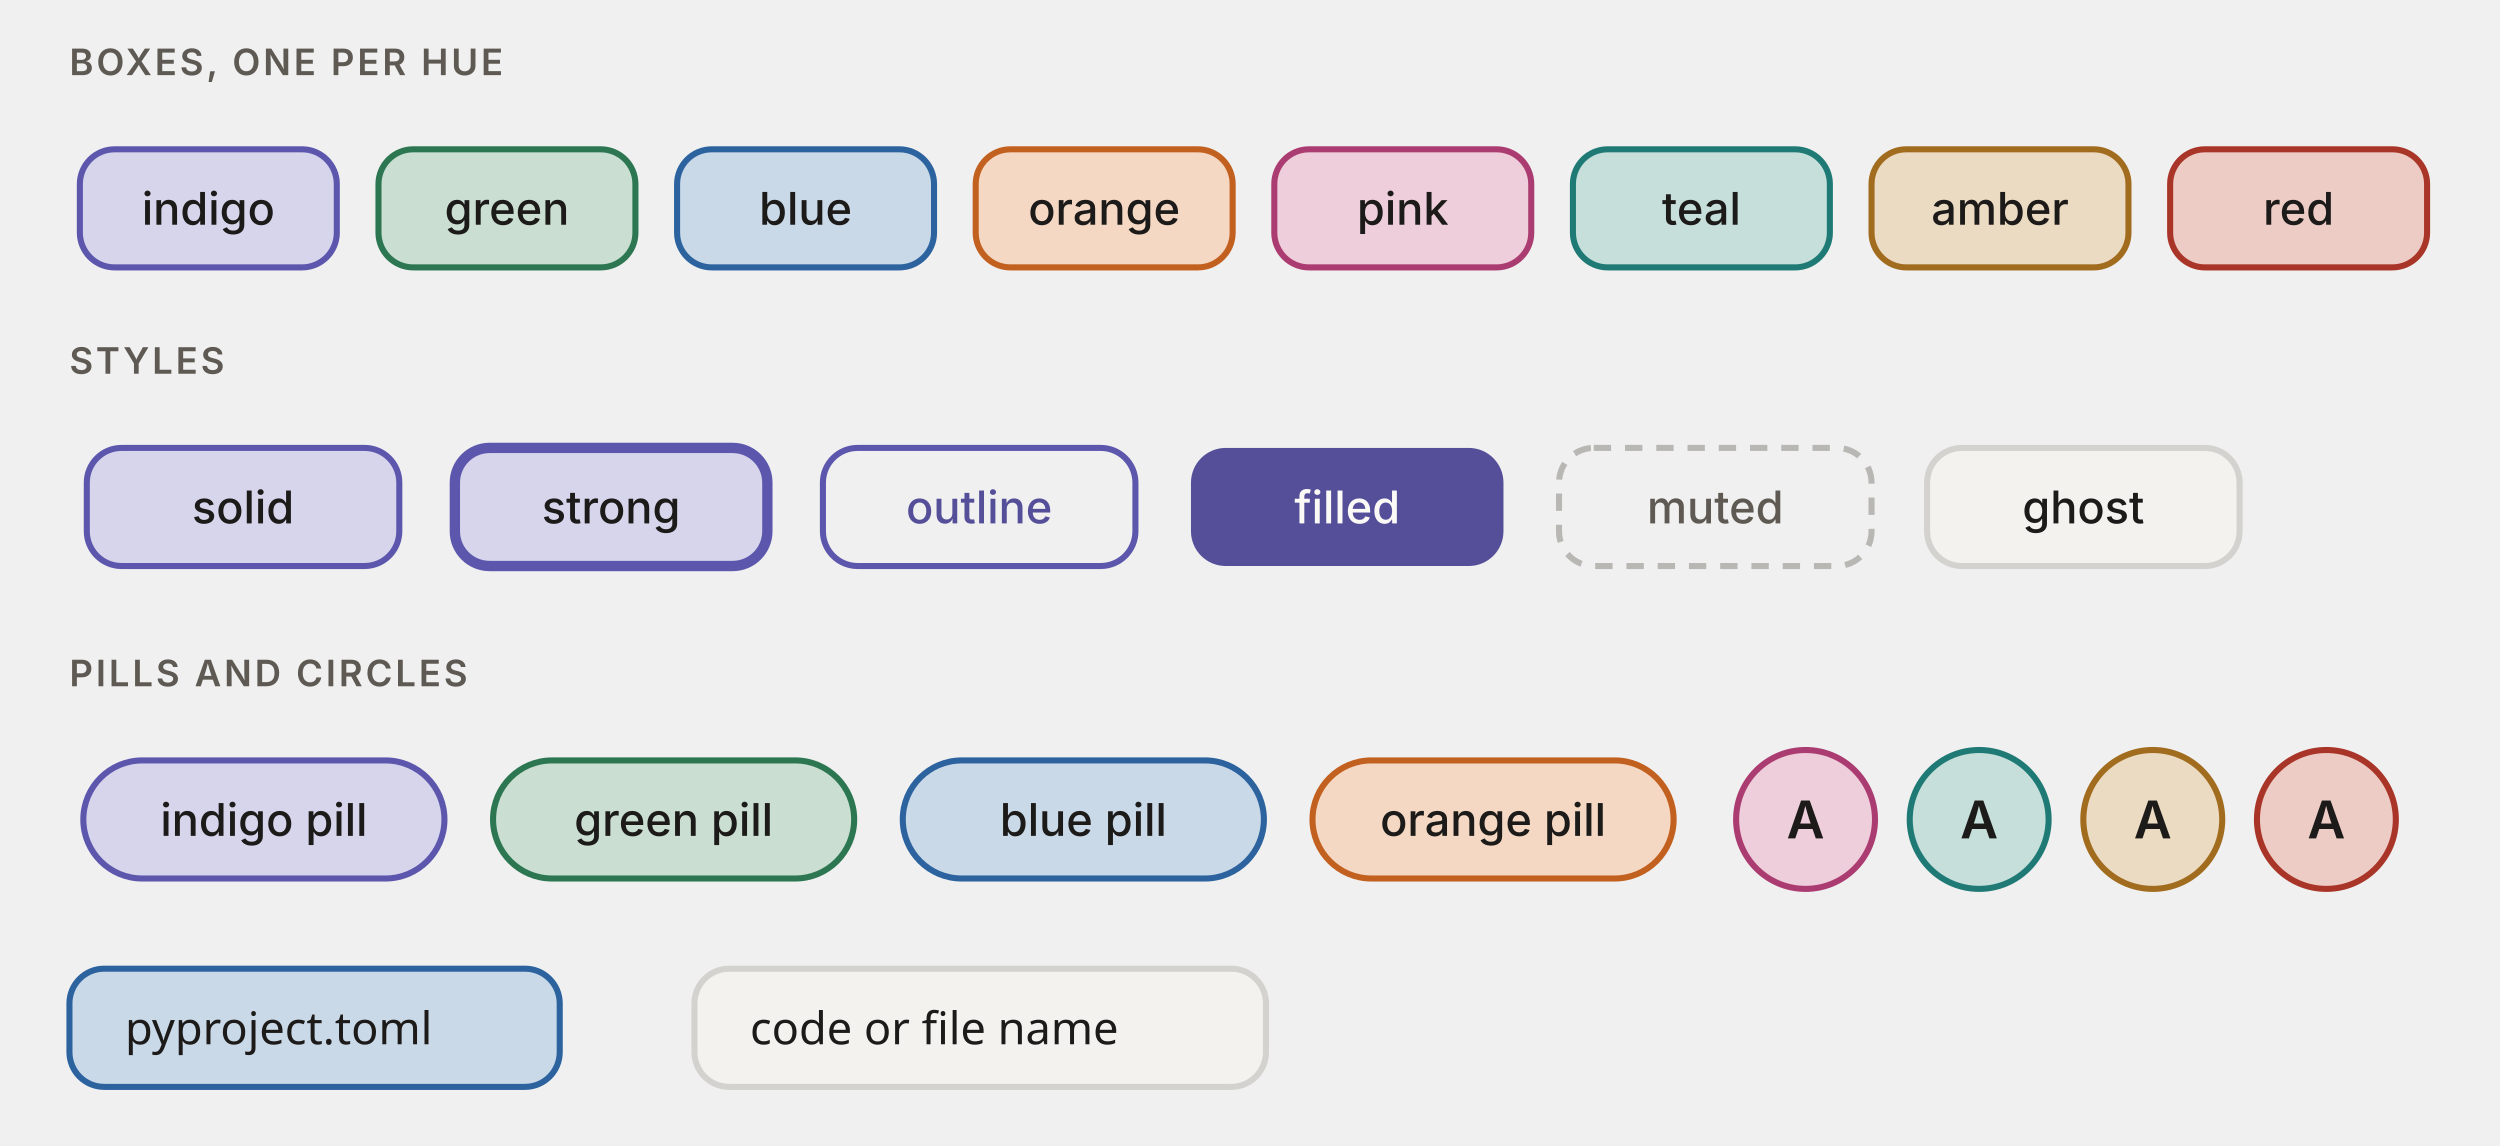
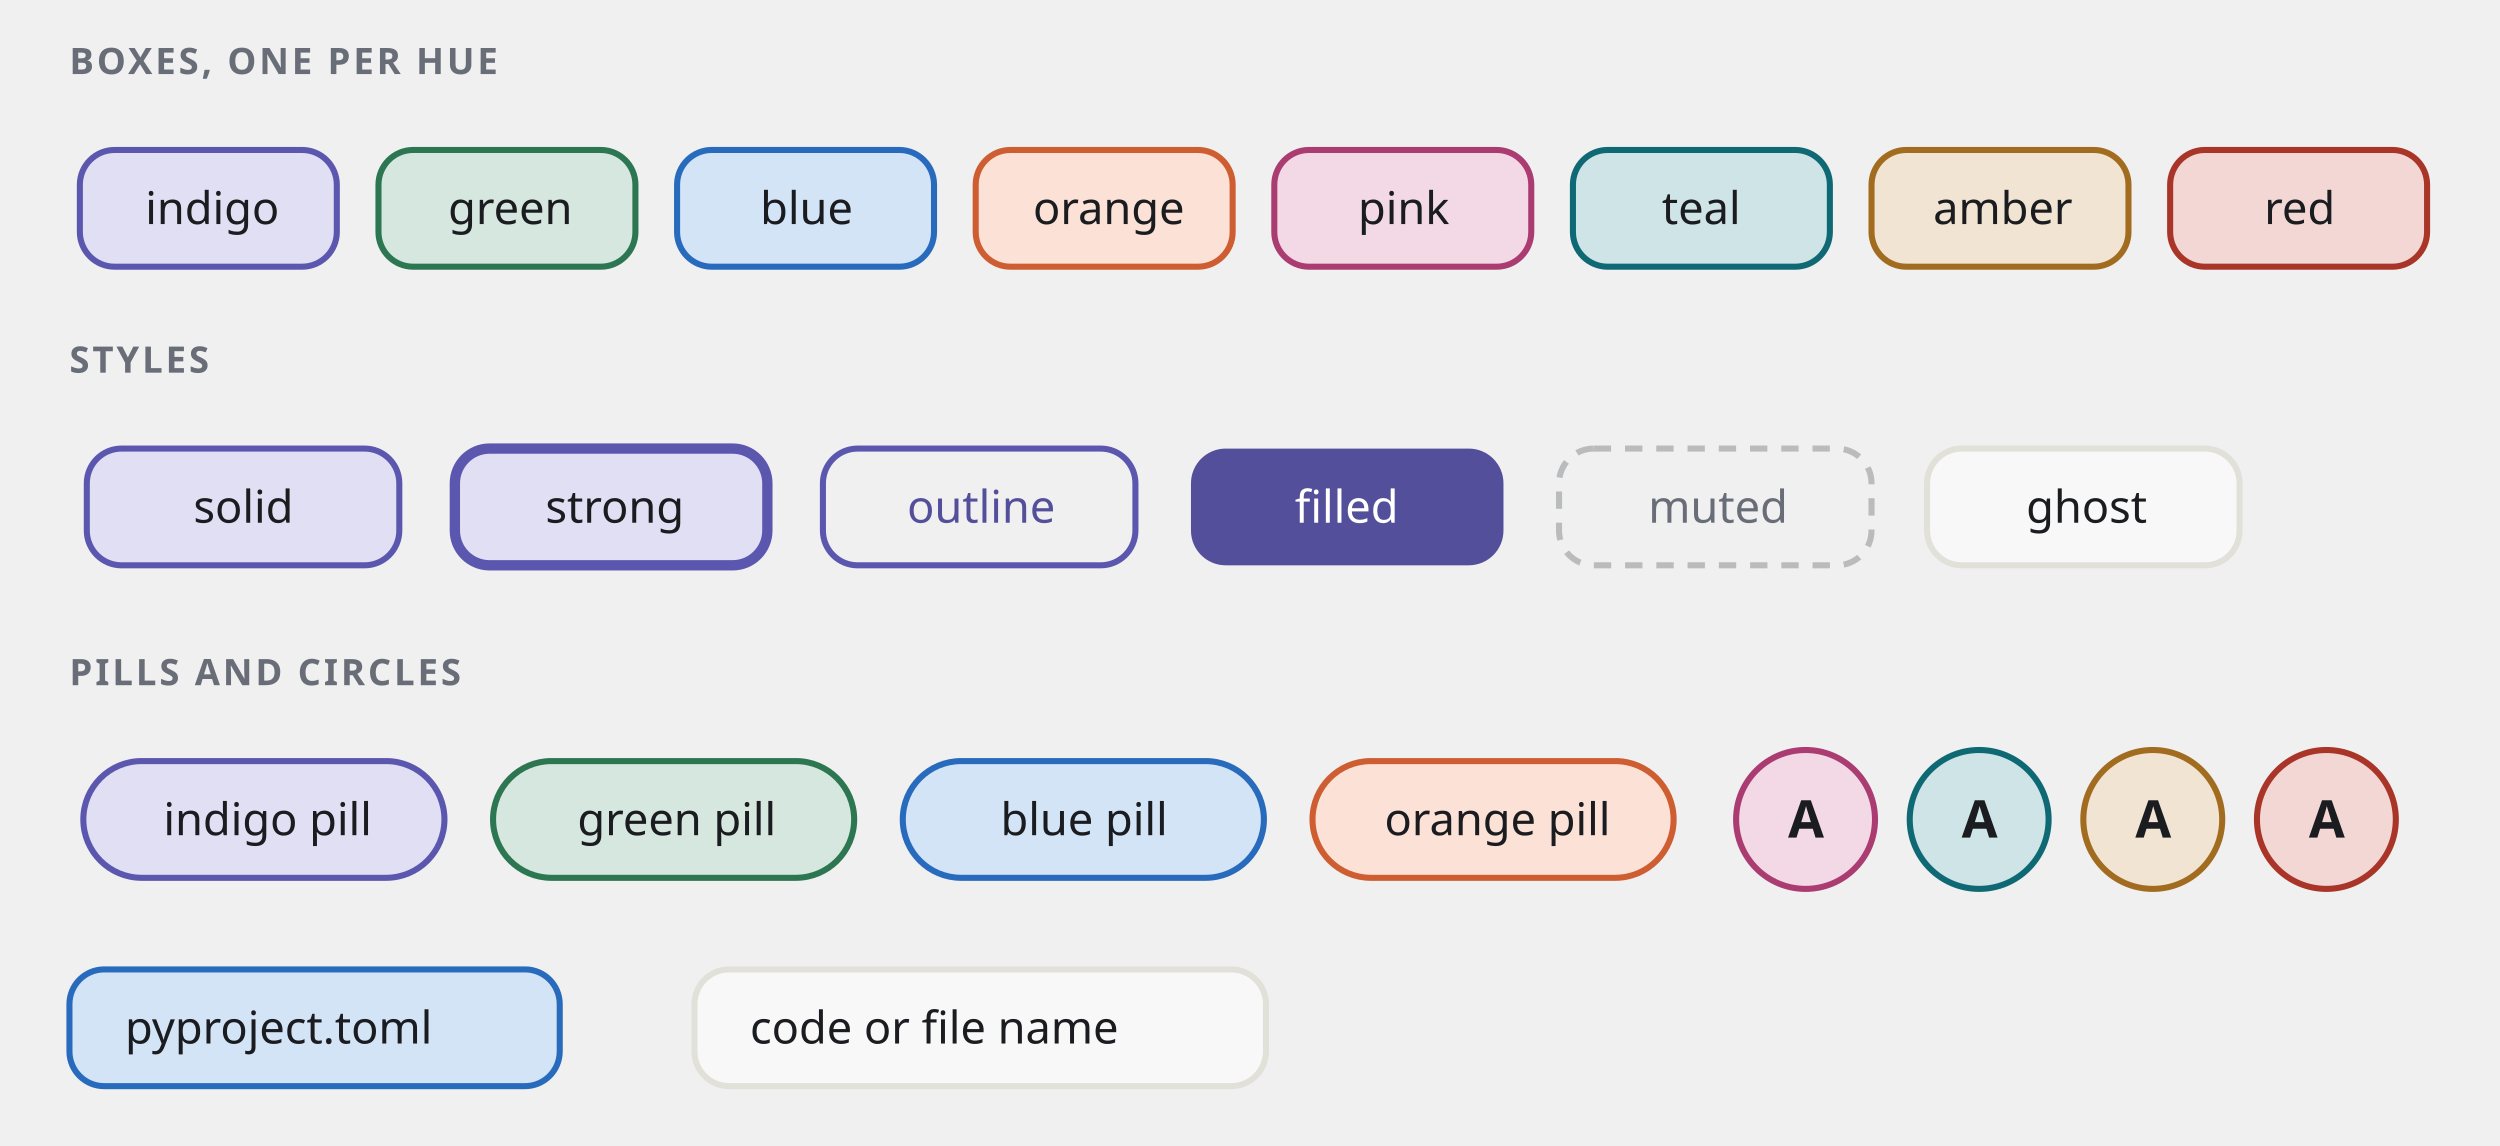
<svg xmlns="http://www.w3.org/2000/svg" width="720" height="330" viewBox="0 0 720 330" role="img" aria-label="figkit node components">
  <defs />
-   <rect x="23" y="43" width="74" height="34.01" rx="10" fill="#D7D5EB" stroke="#5C57AD" stroke-width="1.75" />
-   <g fill="#1C1B19">
-     <text x="40.84" y="64.73" font-family="Inter" font-size="13" font-weight="500">indigo</text>
+   <rect x="23" y="43.19" width="74" height="33.62" rx="10" fill="#E1DFF3" stroke="#5C57AE" stroke-width="1.75" />
+   <g fill="#1A1C20">
+     <text x="41.83" y="64.54" font-family="IBM Plex Sans" font-size="13" font-weight="500">indigo</text>
  </g>
-   <rect x="109" y="43" width="74" height="34.01" rx="10" fill="#CADED1" stroke="#2C7651" stroke-width="1.75" />
-   <g fill="#1C1B19">
-     <text x="128.04" y="64.73" font-family="Inter" font-size="13" font-weight="500">green</text>
+   <rect x="109" y="43.19" width="74" height="33.62" rx="10" fill="#D5E7DE" stroke="#2C7652" stroke-width="1.75" />
+   <g fill="#1A1C20">
+     <text x="129.06" y="64.54" font-family="IBM Plex Sans" font-size="13" font-weight="500">green</text>
  </g>
-   <rect x="195" y="43" width="74" height="34.01" rx="10" fill="#CAD9E7" stroke="#2C639F" stroke-width="1.75" />
-   <g fill="#1C1B19">
-     <text x="218.62" y="64.73" font-family="Inter" font-size="13" font-weight="500">blue</text>
+   <rect x="195" y="43.19" width="74" height="33.62" rx="10" fill="#D4E4F7" stroke="#286BBD" stroke-width="1.75" />
+   <g fill="#1A1C20">
+     <text x="218.92" y="64.54" font-family="IBM Plex Sans" font-size="13" font-weight="500">blue</text>
  </g>
-   <rect x="281" y="43" width="74" height="34.01" rx="10" fill="#F4D8C3" stroke="#C2601F" stroke-width="1.75" />
-   <g fill="#1C1B19">
-     <text x="296.14" y="64.73" font-family="Inter" font-size="13" font-weight="500">orange</text>
+   <rect x="281" y="43.19" width="74" height="33.62" rx="10" fill="#FBE1D6" stroke="#CE5D31" stroke-width="1.75" />
+   <g fill="#1A1C20">
+     <text x="297.51" y="64.54" font-family="IBM Plex Sans" font-size="13" font-weight="500">orange</text>
  </g>
-   <rect x="367" y="43" width="74" height="34.01" rx="10" fill="#EDCEDA" stroke="#AB3C71" stroke-width="1.75" />
-   <g fill="#1C1B19">
-     <text x="390.8" y="64.73" font-family="Inter" font-size="13" font-weight="500">pink</text>
+   <rect x="367" y="43.19" width="74" height="33.62" rx="10" fill="#F3D9E5" stroke="#AA3C72" stroke-width="1.75" />
+   <g fill="#1A1C20">
+     <text x="391.1" y="64.54" font-family="IBM Plex Sans" font-size="13" font-weight="500">pink</text>
  </g>
-   <rect x="453" y="43" width="74" height="34.01" rx="10" fill="#C6DFDB" stroke="#1F7A75" stroke-width="1.75" />
-   <g fill="#1C1B19">
-     <text x="478.64" y="64.73" font-family="Inter" font-size="13" font-weight="500">teal</text>
+   <rect x="453" y="43.19" width="74" height="33.62" rx="10" fill="#CFE4E6" stroke="#0F6974" stroke-width="1.75" />
+   <g fill="#1A1C20">
+     <text x="478.62" y="64.54" font-family="IBM Plex Sans" font-size="13" font-weight="500">teal</text>
  </g>
-   <rect x="539" y="43" width="74" height="34.01" rx="10" fill="#EBDBC3" stroke="#A16C1E" stroke-width="1.75" />
-   <g fill="#1C1B19">
-     <text x="556.19" y="64.73" font-family="Inter" font-size="13" font-weight="500">amber</text>
+   <rect x="539" y="43.19" width="74" height="33.62" rx="10" fill="#F1E4D2" stroke="#A16C1F" stroke-width="1.75" />
+   <g fill="#1A1C20">
+     <text x="556.75" y="64.54" font-family="IBM Plex Sans" font-size="13" font-weight="500">amber</text>
  </g>
-   <rect x="625" y="43" width="74" height="34.01" rx="10" fill="#EDCCC6" stroke="#A93528" stroke-width="1.75" />
-   <g fill="#1C1B19">
-     <text x="651.77" y="64.73" font-family="Inter" font-size="13" font-weight="500">red</text>
+   <rect x="625" y="43.19" width="74" height="33.62" rx="10" fill="#F2D7D5" stroke="#A93529" stroke-width="1.75" />
+   <g fill="#1A1C20">
+     <text x="652.09" y="64.54" font-family="IBM Plex Sans" font-size="13" font-weight="500">red</text>
  </g>
-   <rect x="25" y="129" width="90" height="34.01" rx="10" fill="#D7D5EB" stroke="#5C57AD" stroke-width="1.75" />
-   <g fill="#1C1B19">
-     <text x="55.28" y="150.73" font-family="Inter" font-size="13" font-weight="500">solid</text>
+   <rect x="25" y="129.19" width="90" height="33.62" rx="10" fill="#E1DFF3" stroke="#5C57AE" stroke-width="1.75" />
+   <g fill="#1A1C20">
+     <text x="55.71" y="150.54" font-family="IBM Plex Sans" font-size="13" font-weight="500">solid</text>
  </g>
-   <rect x="131" y="129" width="90" height="34.01" rx="10" fill="#D7D5EB" stroke="#5C57AD" stroke-width="2.98" />
-   <g fill="#1C1B19">
-     <text x="156.03" y="150.73" font-family="Inter" font-size="13" font-weight="500">strong</text>
+   <rect x="131" y="129.19" width="90" height="33.62" rx="10" fill="#E1DFF3" stroke="#5C57AE" stroke-width="2.98" />
+   <g fill="#1A1C20">
+     <text x="157.09" y="150.54" font-family="IBM Plex Sans" font-size="13" font-weight="500">strong</text>
  </g>
-   <rect x="237" y="129" width="90" height="34.01" rx="10" fill="none" stroke="#5C57AD" stroke-width="1.75" />
-   <g fill="#544F98">
-     <text x="260.94" y="150.73" font-family="Inter" font-size="13" font-weight="500">outline</text>
+   <rect x="237" y="129.19" width="90" height="33.62" rx="10" fill="none" stroke="#5C57AE" stroke-width="1.75" />
+   <g fill="#534F9A">
+     <text x="261.25" y="150.54" font-family="IBM Plex Sans" font-size="13" font-weight="500">outline</text>
  </g>
-   <rect x="343" y="129" width="90" height="34.01" rx="10" fill="#544F98" />
-   <g fill="#FBFAF7">
-     <text x="372.77" y="150.73" font-family="Inter" font-size="13" font-weight="500">filled</text>
+   <rect x="343" y="129.19" width="90" height="33.62" rx="10" fill="#534F9A" />
+   <g fill="#FFFFFF">
+     <text x="372.91" y="150.54" font-family="IBM Plex Sans" font-size="13" font-weight="500">filled</text>
  </g>
-   <rect x="449" y="129" width="90" height="34.01" rx="10" fill="none" stroke="#B8B7B4" stroke-width="1.75" stroke-dasharray="5 4" />
-   <g fill="#5E5A53">
-     <text x="474.33" y="150.73" font-family="Inter" font-size="13" font-weight="500">muted</text>
+   <rect x="449" y="129.19" width="90" height="33.62" rx="10" fill="none" stroke="#BABBBC" stroke-width="1.75" stroke-dasharray="5 4" />
+   <g fill="#686D77">
+     <text x="474.69" y="150.54" font-family="IBM Plex Sans" font-size="13" font-weight="500">muted</text>
  </g>
-   <rect x="555" y="129" width="90" height="34.01" rx="10" fill="#F3F2EF" stroke="#D3D2CF" stroke-width="1.75" />
-   <g fill="#1C1B19">
-     <text x="582.42" y="150.73" font-family="Inter" font-size="13" font-weight="500">ghost</text>
+   <rect x="555" y="129.19" width="90" height="33.62" rx="10" fill="#F8F8F8" stroke="#E1E1DA" stroke-width="1.75" />
+   <g fill="#1A1C20">
+     <text x="583.54" y="150.54" font-family="IBM Plex Sans" font-size="13" font-weight="500">ghost</text>
  </g>
-   <rect x="24" y="219" width="104" height="34.01" rx="17" fill="#D7D5EB" stroke="#5C57AD" stroke-width="1.75" />
-   <g fill="#1C1B19">
-     <text x="46.18" y="240.73" font-family="Inter" font-size="13" font-weight="500">indigo pill</text>
+   <rect x="24" y="219.19" width="104" height="33.62" rx="16.81" fill="#E1DFF3" stroke="#5C57AE" stroke-width="1.75" />
+   <g fill="#1A1C20">
+     <text x="47.06" y="240.54" font-family="IBM Plex Sans" font-size="13" font-weight="500">indigo pill</text>
  </g>
-   <rect x="142" y="219" width="104" height="34.01" rx="17" fill="#CADED1" stroke="#2C7651" stroke-width="1.75" />
-   <g fill="#1C1B19">
-     <text x="165.37" y="240.73" font-family="Inter" font-size="13" font-weight="500">green pill</text>
+   <rect x="142" y="219.19" width="104" height="33.62" rx="16.81" fill="#D5E7DE" stroke="#2C7652" stroke-width="1.75" />
+   <g fill="#1A1C20">
+     <text x="166.29" y="240.54" font-family="IBM Plex Sans" font-size="13" font-weight="500">green pill</text>
  </g>
-   <rect x="260" y="219" width="104" height="34.01" rx="17" fill="#CAD9E7" stroke="#2C639F" stroke-width="1.75" />
-   <g fill="#1C1B19">
-     <text x="287.95" y="240.73" font-family="Inter" font-size="13" font-weight="500">blue pill</text>
+   <rect x="260" y="219.19" width="104" height="33.62" rx="16.81" fill="#D4E4F7" stroke="#286BBD" stroke-width="1.75" />
+   <g fill="#1A1C20">
+     <text x="288.15" y="240.54" font-family="IBM Plex Sans" font-size="13" font-weight="500">blue pill</text>
  </g>
-   <rect x="378" y="219" width="104" height="34.01" rx="17" fill="#F4D8C3" stroke="#C2601F" stroke-width="1.75" />
-   <g fill="#1C1B19">
-     <text x="397.48" y="240.73" font-family="Inter" font-size="13" font-weight="500">orange pill</text>
+   <rect x="378" y="219.19" width="104" height="33.62" rx="16.81" fill="#FBE1D6" stroke="#CE5D31" stroke-width="1.75" />
+   <g fill="#1A1C20">
+     <text x="398.74" y="240.54" font-family="IBM Plex Sans" font-size="13" font-weight="500">orange pill</text>
  </g>
-   <circle cx="520" cy="236" r="20" fill="#EDCEDA" stroke="#AB3C71" stroke-width="1.75" />
-   <g fill="#1C1B19">
-     <text x="514.54" y="241.46" font-family="Inter" font-size="15" font-weight="600">A</text>
+   <circle cx="520" cy="236" r="20" fill="#F3D9E5" stroke="#AA3C72" stroke-width="1.75" />
+   <g fill="#1A1C20">
+     <text x="514.96" y="241.23" font-family="IBM Plex Sans" font-size="15" font-weight="600">A</text>
  </g>
-   <circle cx="570" cy="236" r="20" fill="#C6DFDB" stroke="#1F7A75" stroke-width="1.75" />
-   <g fill="#1C1B19">
-     <text x="564.54" y="241.46" font-family="Inter" font-size="15" font-weight="600">A</text>
+   <circle cx="570" cy="236" r="20" fill="#CFE4E6" stroke="#0F6974" stroke-width="1.75" />
+   <g fill="#1A1C20">
+     <text x="564.96" y="241.23" font-family="IBM Plex Sans" font-size="15" font-weight="600">A</text>
  </g>
-   <circle cx="620" cy="236" r="20" fill="#EBDBC3" stroke="#A16C1E" stroke-width="1.75" />
-   <g fill="#1C1B19">
-     <text x="614.54" y="241.46" font-family="Inter" font-size="15" font-weight="600">A</text>
+   <circle cx="620" cy="236" r="20" fill="#F1E4D2" stroke="#A16C1F" stroke-width="1.75" />
+   <g fill="#1A1C20">
+     <text x="614.96" y="241.23" font-family="IBM Plex Sans" font-size="15" font-weight="600">A</text>
  </g>
-   <circle cx="670" cy="236" r="20" fill="#EDCCC6" stroke="#A93528" stroke-width="1.75" />
-   <g fill="#1C1B19">
-     <text x="664.54" y="241.46" font-family="Inter" font-size="15" font-weight="600">A</text>
+   <circle cx="670" cy="236" r="20" fill="#F2D7D5" stroke="#A93529" stroke-width="1.75" />
+   <g fill="#1A1C20">
+     <text x="664.96" y="241.23" font-family="IBM Plex Sans" font-size="15" font-weight="600">A</text>
  </g>
-   <rect x="20" y="278.98" width="141.2" height="34.04" rx="10" fill="#CAD9E7" stroke="#2C639F" stroke-width="1.75" />
-   <g fill="#1C1B19">
-     <text x="36" y="300.75" font-family="JetBrains Mono" font-size="13" font-weight="500">pyproject.toml</text>
+   <rect x="20" y="279.19" width="141.2" height="33.62" rx="10" fill="#D4E4F7" stroke="#286BBD" stroke-width="1.75" />
+   <g fill="#1A1C20">
+     <text x="36" y="300.54" font-family="IBM Plex Mono" font-size="13" font-weight="500">pyproject.toml</text>
  </g>
-   <rect x="200" y="278.98" width="164.6" height="34.04" rx="10" fill="#F3F2EF" stroke="#D3D2CF" stroke-width="1.75" />
-   <g fill="#1C1B19">
-     <text x="216" y="300.75" font-family="JetBrains Mono" font-size="13" font-weight="400">code or file name</text>
+   <rect x="200" y="279.19" width="164.6" height="33.62" rx="10" fill="#F8F8F8" stroke="#E1E1DA" stroke-width="1.75" />
+   <g fill="#1A1C20">
+     <text x="216" y="300.54" font-family="IBM Plex Mono" font-size="13" font-weight="400">code or file name</text>
  </g>
-   <g fill="#5E5A53">
-     <text x="20" y="21.64" font-family="Inter" font-size="10.5" font-weight="600" letter-spacing="0.84">BOXES, ONE PER HUE</text>
+   <g fill="#686D77">
+     <text x="20" y="21.33" font-family="IBM Plex Sans" font-size="10.5" font-weight="600" letter-spacing="0.84">BOXES, ONE PER HUE</text>
  </g>
-   <g fill="#5E5A53">
-     <text x="20" y="107.64" font-family="Inter" font-size="10.5" font-weight="600" letter-spacing="0.84">STYLES</text>
+   <g fill="#686D77">
+     <text x="20" y="107.33" font-family="IBM Plex Sans" font-size="10.5" font-weight="600" letter-spacing="0.84">STYLES</text>
  </g>
-   <g fill="#5E5A53">
-     <text x="20" y="197.64" font-family="Inter" font-size="10.5" font-weight="600" letter-spacing="0.84">PILLS AND CIRCLES</text>
+   <g fill="#686D77">
+     <text x="20" y="197.33" font-family="IBM Plex Sans" font-size="10.5" font-weight="600" letter-spacing="0.84">PILLS AND CIRCLES</text>
  </g>
</svg>
